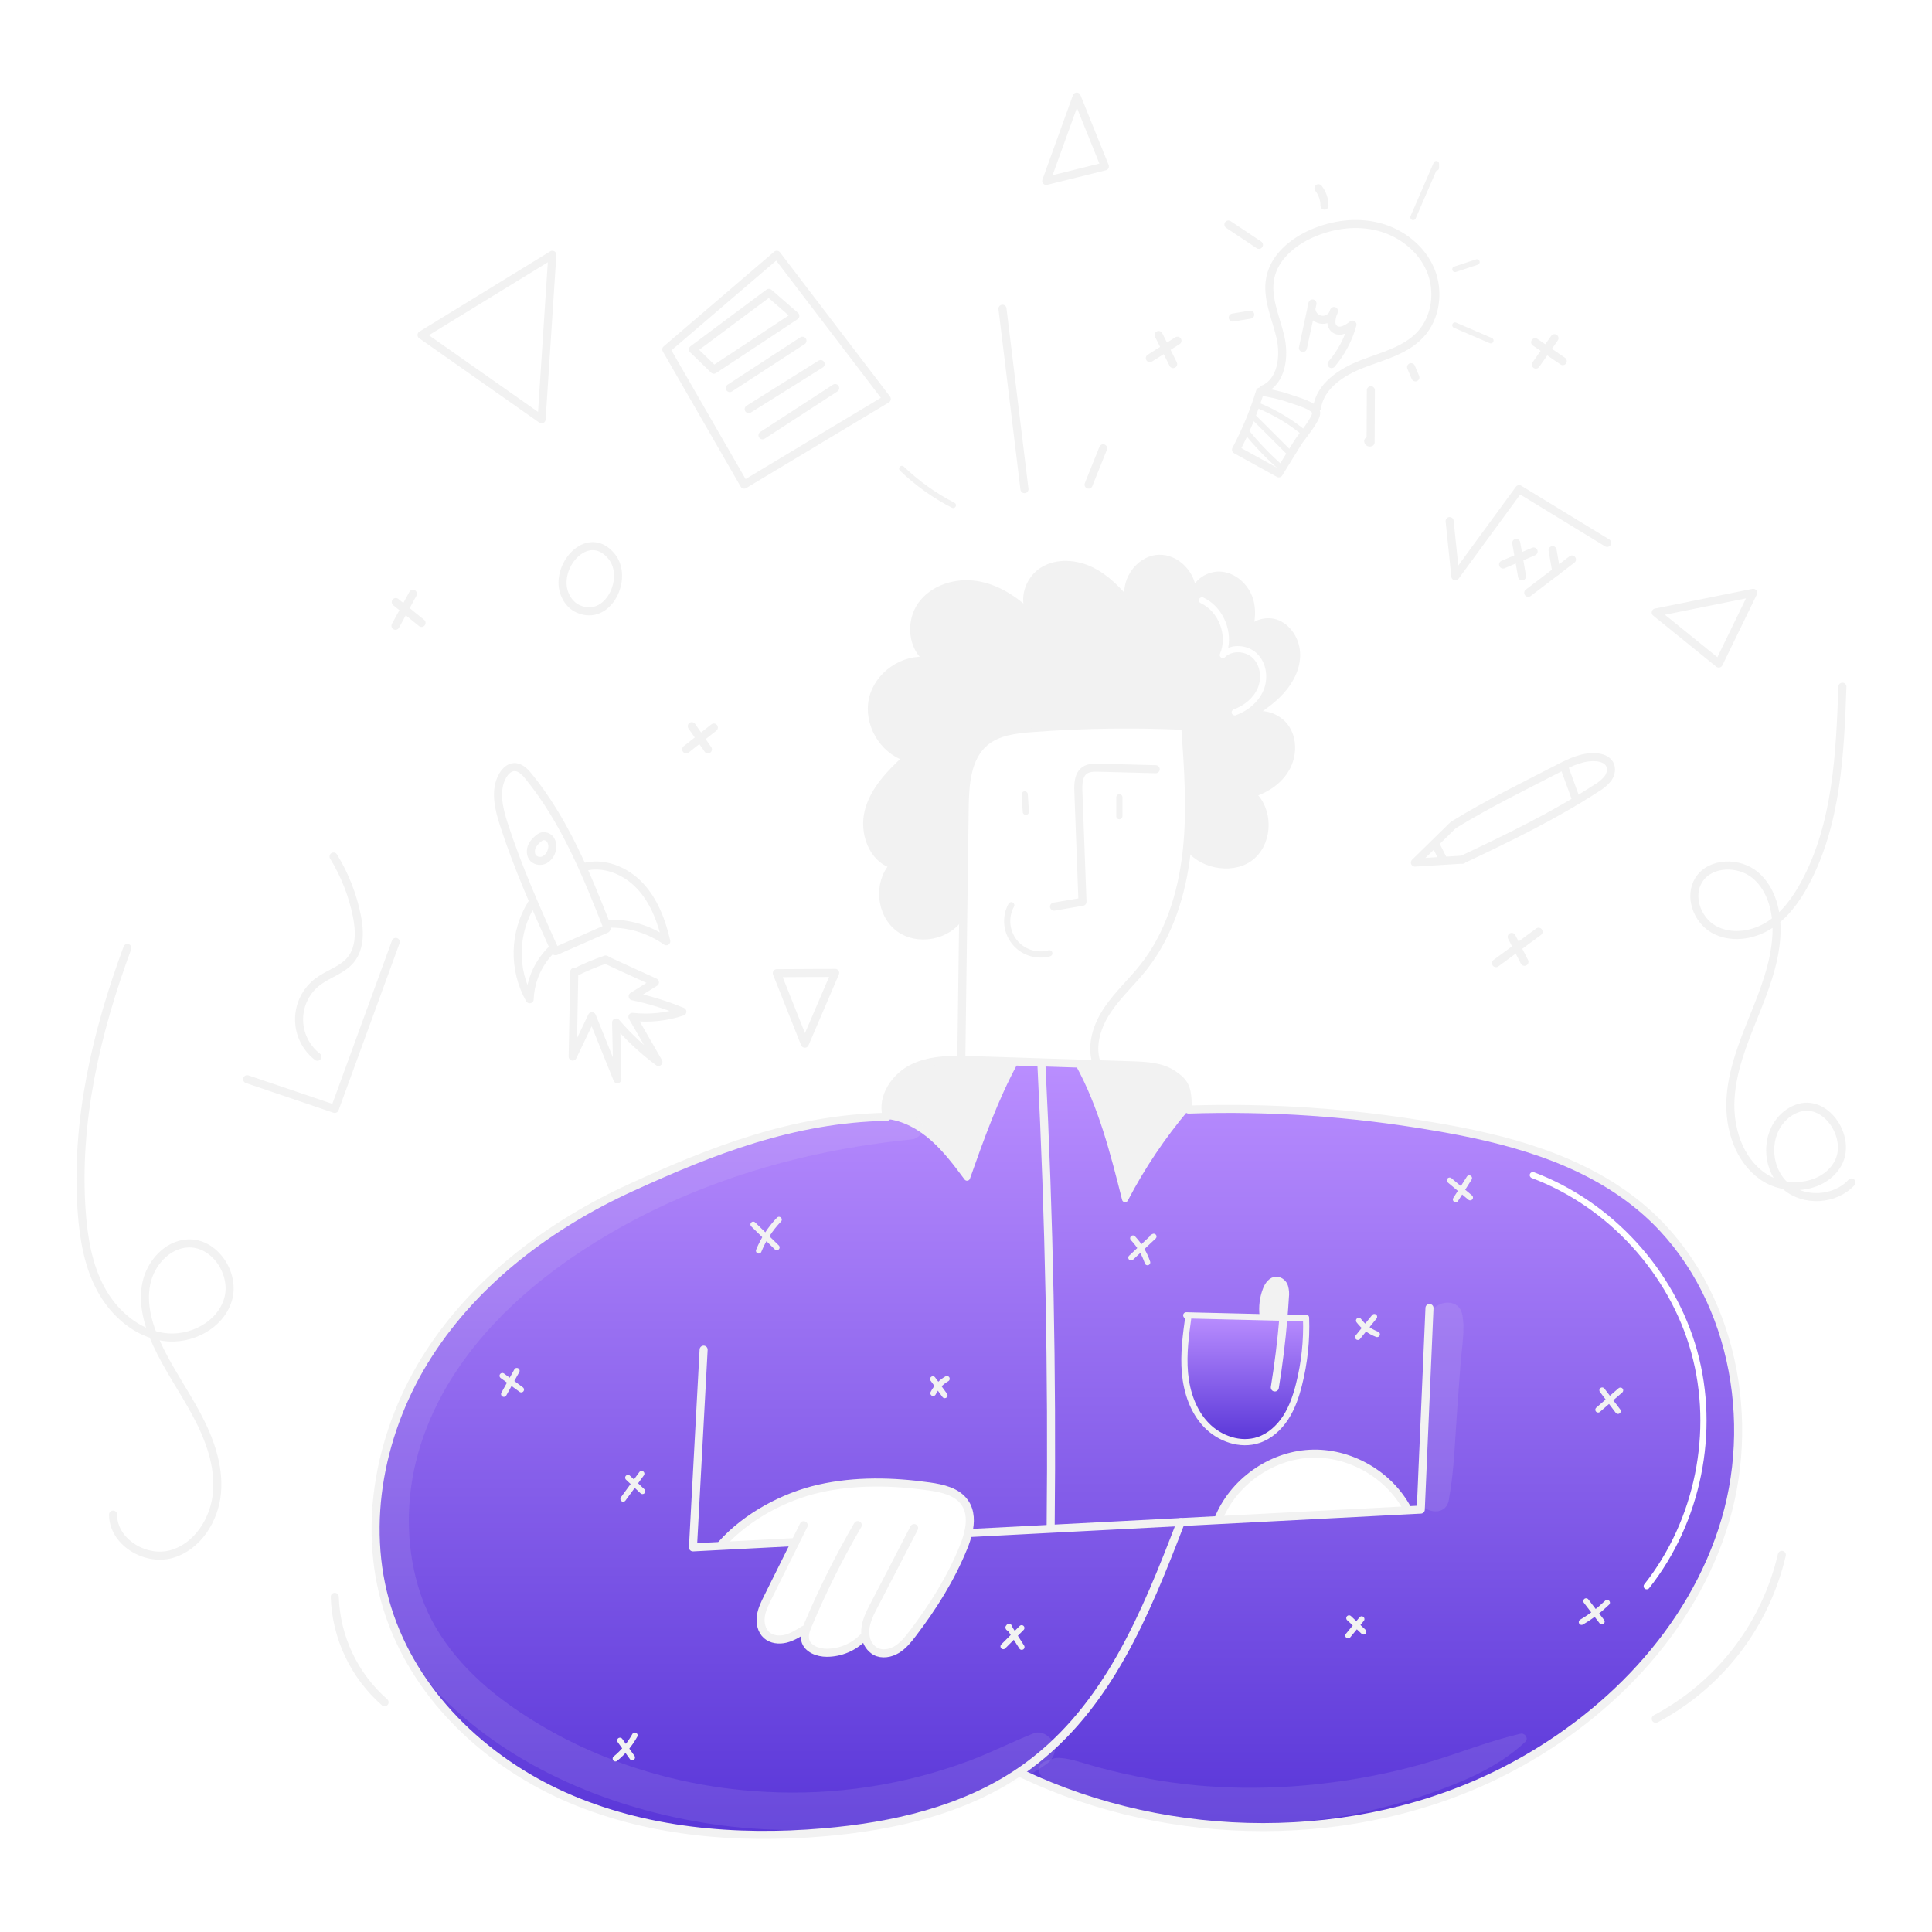
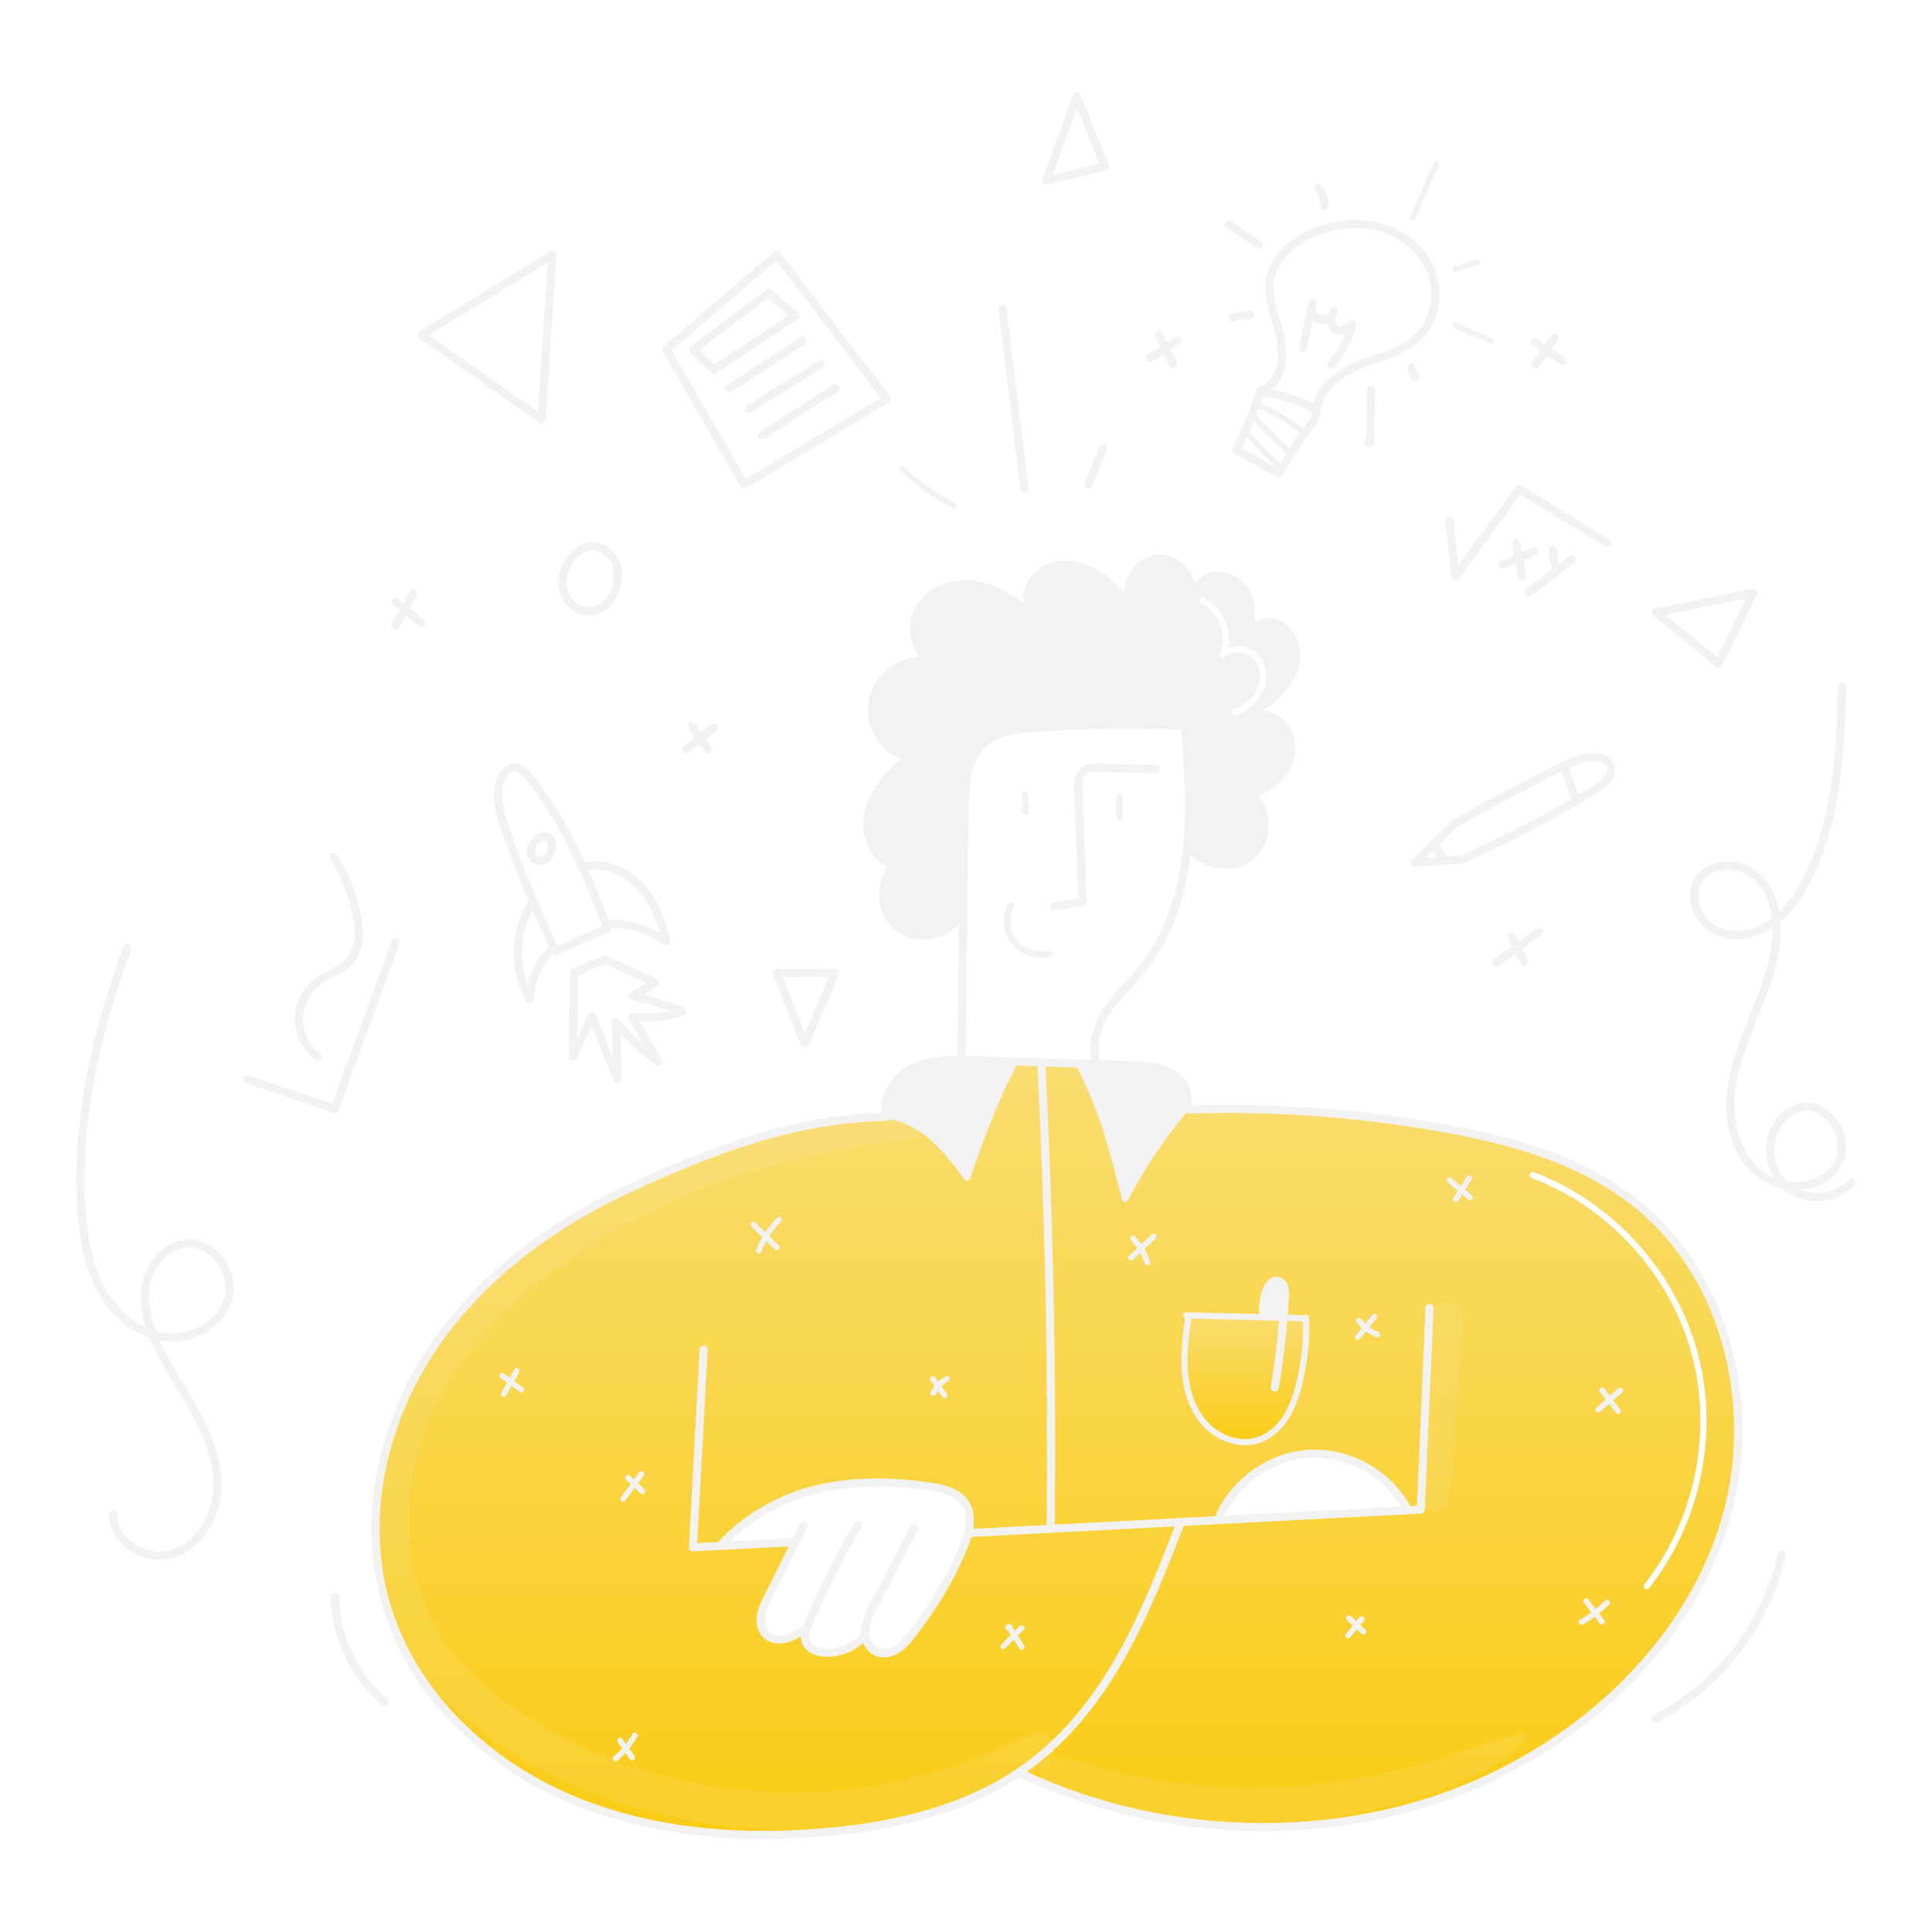
<svg xmlns="http://www.w3.org/2000/svg" width="960" height="960" viewBox="0 0 960 960" fill="none">
  <path fill-rule="evenodd" clip-rule="evenodd" d="M699.443 750.441L605.392 755.322L605.367 754.934C612.663 736.647 631.161 723.385 650.822 722.362C670.483 721.339 690.264 732.595 699.422 750.022L699.443 750.441ZM586.767 756.291C569.084 802.236 550.552 848.056 510.992 877.356C509.669 878.333 508.339 879.284 506.991 880.195L507.799 881.372C581.722 916.471 673.91 917.33 746.892 880.308C797.838 854.456 841.142 810.218 857.31 755.42C873.478 700.622 858.712 635.694 814.629 599.337C785.871 575.617 748.306 565.68 711.529 559.602C671.6 552.779 631.083 550.013 590.596 551.344L590.156 550.986V550.699L589.337 550.689C577.618 564.58 567.461 579.717 559.048 595.827C553.256 572.823 547.352 549.533 535.932 528.74L535.942 528.484C529.792 528.293 523.642 528.095 517.492 527.89L517.461 528.75C521.347 605.408 522.88 682.08 522.061 758.766L522.112 759.656L586.767 756.291ZM590.563 653.617L590.553 653.849C589.253 663.249 587.953 672.759 588.803 682.214C589.653 691.669 592.825 701.214 599.403 708.063C605.981 714.912 616.339 718.531 625.344 715.523C630.982 713.64 635.628 709.383 638.862 704.389C642.096 699.395 644.029 693.665 645.482 687.904C648.193 677.154 649.372 666.074 648.982 654.995L648.307 655.015C646.517 654.973 644.728 654.929 642.94 654.885C641.2 654.842 639.462 654.799 637.726 654.759C638.012 651.342 638.258 647.903 638.463 644.475C638.671 642.806 638.546 641.112 638.094 639.492C637.855 638.683 637.39 637.96 636.754 637.407C636.117 636.854 635.336 636.494 634.502 636.371C632.067 636.207 630.327 638.683 629.447 640.965C627.89 645.016 627.353 649.387 627.882 653.695L627.861 654.514C615.428 654.22 602.995 653.921 590.563 653.617ZM762.189 582.47C761.395 582.171 760.51 582.572 760.211 583.365C759.912 584.158 760.313 585.044 761.106 585.343C799.133 599.667 829.516 632.915 840.368 672.077C851.22 711.239 842.279 755.383 817.044 787.236C816.518 787.901 816.63 788.866 817.294 789.392C817.959 789.919 818.924 789.807 819.451 789.142C845.294 756.521 854.441 711.364 843.327 671.257C832.213 631.151 801.132 597.14 762.189 582.47Z" fill="url(#paint0_linear_110_186)" />
  <path d="M637.723 654.763C641.243 654.845 644.773 654.937 648.304 655.019L648.979 654.999C649.369 666.079 648.19 677.158 645.479 687.908C644.026 693.669 642.092 699.399 638.859 704.393C635.626 709.387 630.979 713.644 625.341 715.527C616.341 718.535 605.98 714.913 599.4 708.067C592.82 701.221 589.638 691.674 588.8 682.218C587.962 672.762 589.25 663.257 590.55 653.853L590.56 653.617C602.993 653.914 615.426 654.214 627.86 654.517L637.723 654.763Z" fill="url(#paint1_linear_110_186)" />
  <path d="M627.88 653.699C627.35 649.391 627.887 645.02 629.445 640.969C630.325 638.687 632.065 636.211 634.5 636.375C635.333 636.499 636.115 636.858 636.751 637.411C637.388 637.964 637.853 638.687 638.092 639.496C638.543 641.116 638.668 642.81 638.461 644.479C638.261 647.907 638.01 651.346 637.724 654.763L627.859 654.518L627.88 653.699Z" fill="#F2F2F2" />
  <path d="M589.341 550.684C577.622 564.575 567.465 579.712 559.052 595.822C553.26 572.822 547.353 549.528 535.937 528.735L535.947 528.479C538.863 528.579 541.79 528.673 544.706 528.765L562.716 529.349C569.736 529.584 577.175 529.942 582.966 533.912C588.707 537.842 590.253 540.451 590.161 550.694L589.341 550.684Z" fill="#F2F2F2" />
  <path d="M463.651 565.512C457.174 559.781 449.243 555.35 440.651 554.46L440.528 554.491C437.949 544.954 444.959 534.791 453.943 530.546C461.27 527.077 469.508 526.555 477.684 526.646C479.7 526.667 481.705 526.728 483.69 526.789C490.567 527.014 497.44 527.235 504.31 527.454L504.3 527.761C494.415 545.976 487.446 565.613 480.518 585.161C475.348 578.221 470.139 571.232 463.651 565.512Z" fill="#F2F2F2" />
  <path d="M430.159 813.323C430.373 814.813 430.919 816.236 431.757 817.486C432.594 818.737 433.702 819.783 434.999 820.547C438.284 822.297 442.459 821.57 445.641 819.626C448.823 817.682 451.208 814.714 453.459 811.757C463.559 798.526 472.503 784.302 478.745 768.881C479.705 766.577 480.488 764.204 481.088 761.781C482.357 756.45 482.419 750.965 479.369 746.596C475.569 741.172 468.369 739.545 461.82 738.614C443.697 736.046 425.073 735.614 407.22 739.627C389.367 743.64 370.9 753.656 358.651 767.256L358.692 768.136L395.192 766.243C390.638 775.401 386.084 784.563 381.531 793.729C380.037 796.747 378.512 799.829 378.052 803.163C377.592 806.497 378.39 810.204 380.897 812.455C383.383 814.686 387.118 815.075 390.372 814.287C393.626 813.499 396.533 811.677 399.372 809.887L400.436 810.235C399.906 811.75 399.793 813.38 400.109 814.953C401.163 819.312 406.361 821.253 410.843 821.253C414.22 821.246 417.562 820.562 420.67 819.242C423.779 817.922 426.592 815.993 428.943 813.568L430.159 813.323ZM192.427 799.089C179.411 757.021 189.184 709.817 213.037 672.804C236.89 635.791 273.646 608.326 313.698 590.03C353.75 571.734 394.17 555.79 440.658 554.941C440.617 554.788 440.566 554.641 440.525 554.491L440.648 554.46C449.248 555.35 457.174 559.781 463.648 565.512C470.122 571.243 475.348 578.221 480.512 585.159C487.44 565.614 494.412 545.977 504.294 527.759L504.304 527.452C508.704 527.606 513.094 527.739 517.494 527.882L517.463 528.742C521.342 605.346 522.876 682.018 522.063 758.758L522.114 759.648L586.766 756.292C569.081 802.24 550.549 848.064 510.992 877.356C509.672 878.329 508.342 879.28 506.992 880.191C478.636 899.623 443.619 907.544 409.267 910.47C365.45 914.205 320.159 910.337 280.025 892.37C239.891 874.403 205.423 841.095 192.427 799.089Z" fill="url(#paint2_linear_110_186)" />
  <path d="M523.738 450.504C528.456 449.704 533.17 448.899 537.88 448.089C537.205 429.803 536.523 411.514 535.833 393.22C535.69 389.42 535.864 384.972 538.965 382.793C540.95 381.401 543.57 381.411 546.005 381.472C555.43 381.718 564.851 381.967 574.268 382.219" stroke="#F2F2F2" stroke-width="4" stroke-linecap="round" stroke-linejoin="round" />
  <path d="M556.208 405.556V396.156" stroke="#F2F2F2" stroke-width="3.07" stroke-linecap="round" stroke-linejoin="round" />
  <path d="M509.73 403.402C509.546 400.506 509.362 397.613 509.178 394.724" stroke="#F2F2F2" stroke-width="3.07" stroke-linecap="round" stroke-linejoin="round" />
  <path d="M521.406 473.692C518.272 474.553 514.953 474.473 511.865 473.462C508.776 472.45 506.053 470.552 504.036 468.004C502.018 465.455 500.796 462.37 500.52 459.131C500.244 455.893 500.927 452.645 502.485 449.792" stroke="#F2F2F2" stroke-width="3.07" stroke-linecap="round" stroke-linejoin="round" />
  <path d="M477.691 524.723L478.612 455.623C478.858 437.593 479.1 419.562 479.338 401.532C479.492 389.703 480.362 376.308 489.428 368.715C495.773 363.415 504.552 362.401 512.79 361.777C538.2 359.855 563.704 359.493 589.158 360.692L592.33 360.846" stroke="#F2F2F2" stroke-width="4" stroke-linecap="round" stroke-linejoin="round" />
  <path d="M544.736 527.803C541.983 519.034 545.236 509.394 550.374 501.771C555.512 494.148 562.398 487.905 568.108 480.711C580.838 464.656 587.223 444.323 589.577 423.97C589.669 423.161 589.761 422.363 589.833 421.555C591.818 401.989 590.433 382.23 589.065 362.603" stroke="#F2F2F2" stroke-width="4" stroke-linecap="round" stroke-linejoin="round" />
  <path d="M620.614 312.963C622.223 311.195 624.29 309.908 626.585 309.243C628.881 308.578 631.316 308.562 633.62 309.197C640.19 311.223 644.406 318.253 644.508 325.12C644.61 331.987 641.193 338.545 636.557 343.62C631.921 348.695 626.099 352.512 620.348 356.268C626.662 352.922 635.176 355.705 639.148 361.64C643.12 367.575 642.771 375.802 639.22 381.993C635.669 388.184 629.292 392.456 622.466 394.55C630.96 402.327 630.966 417.492 622.487 425.29C614.008 433.088 597.887 430.775 590.836 421.667" stroke="#F2F2F2" stroke-width="3.07" stroke-linecap="round" stroke-linejoin="round" />
  <path d="M620.614 312.963C619.958 314.863 619.114 316.693 618.097 318.427C618.342 316.387 619.222 314.475 620.614 312.963Z" stroke="#F2F2F2" stroke-width="3.07" stroke-linecap="round" stroke-linejoin="round" />
  <path d="M592.821 294.707C593.797 291.96 595.617 289.593 598.022 287.946C600.427 286.299 603.292 285.456 606.205 285.539C613.194 285.897 619.252 291.545 621.248 298.248C622.575 303.099 622.353 308.244 620.613 312.963" stroke="#F2F2F2" stroke-width="3.07" stroke-linecap="round" stroke-linejoin="round" />
  <path d="M592.822 294.707C592.792 295.852 592.624 296.99 592.322 298.095C592.296 296.946 592.465 295.8 592.822 294.707Z" stroke="#F2F2F2" stroke-width="3.07" stroke-linecap="round" stroke-linejoin="round" />
  <path d="M477.374 455.6C471.152 465.628 455.844 468.473 446.429 461.361C437.014 454.249 435.572 438.736 443.523 430.007C433.045 426.825 428.45 413.553 431.223 402.951C433.996 392.349 442.039 384.041 450.103 376.632C438.294 372.887 430.548 359.359 433.303 347.274C436.058 335.189 448.878 326.348 461.147 328.067C452.654 322.173 451.547 308.829 457.586 300.438C463.625 292.047 475.023 288.609 485.236 290.215C495.449 291.821 504.545 297.777 511.944 305.022C507.431 297.931 510.982 287.647 518.134 283.257C525.286 278.867 534.722 279.593 542.274 283.277C549.826 286.961 555.781 293.203 561.133 299.677C557.327 289.996 565.233 277.727 575.623 277.195C584.863 276.734 593.08 285.678 592.823 294.703" stroke="#F2F2F2" stroke-width="3.07" stroke-linecap="round" stroke-linejoin="round" />
  <path d="M590.16 550.981V550.694C590.252 540.451 588.707 537.842 582.966 533.912C577.175 529.942 569.735 529.584 562.715 529.349L544.705 528.765C541.789 528.673 538.862 528.581 535.946 528.479C529.796 528.284 523.646 528.086 517.496 527.885C513.096 527.742 508.706 527.609 504.306 527.455C497.429 527.241 490.556 527.02 483.686 526.79C481.701 526.729 479.696 526.668 477.68 526.647C469.504 526.555 461.266 527.077 453.939 530.547C444.955 534.794 437.945 544.955 440.524 554.492C440.565 554.645 440.616 554.792 440.657 554.942C394.169 555.791 353.757 571.724 313.697 590.031C273.637 608.338 236.891 635.781 213.036 672.804C189.181 709.827 179.41 757.021 192.426 799.089C205.426 841.095 239.887 874.413 280.02 892.372C320.153 910.331 365.445 914.209 409.262 910.472C443.614 907.546 478.631 899.625 506.987 880.193C508.338 879.282 509.668 878.331 510.987 877.358C550.547 848.058 569.079 802.238 586.762 756.293" stroke="#F2F2F2" stroke-width="4" stroke-linecap="round" stroke-linejoin="round" />
  <path d="M590.601 551.339C631.087 550.008 671.604 552.775 711.534 559.597C748.311 565.675 785.876 575.612 814.634 599.332C858.717 635.689 873.483 700.617 857.315 755.415C841.147 810.213 797.838 854.456 746.892 880.308C673.91 917.33 581.722 916.471 507.799 881.372" stroke="#F2F2F2" stroke-width="4" stroke-linecap="round" stroke-linejoin="round" />
  <path d="M481.077 761.779H481.087L522.111 759.651L586.763 756.295L605.387 755.322L699.438 750.441L705.976 750.104L710.305 649.933" stroke="#F2F2F2" stroke-width="4" stroke-linecap="round" stroke-linejoin="round" />
  <path d="M349.625 670.646L344.324 768.882L358.691 768.135L395.192 766.242" stroke="#F2F2F2" stroke-width="4" stroke-linecap="round" stroke-linejoin="round" />
  <path d="M358.65 767.256C370.899 753.656 389.359 743.638 407.216 739.627C425.073 735.616 443.696 736.046 461.816 738.614C468.365 739.545 475.569 741.172 479.365 746.596C482.415 750.965 482.353 756.45 481.084 761.781C480.484 764.204 479.701 766.577 478.741 768.881C472.499 784.302 463.555 798.526 453.455 811.757C451.204 814.714 448.81 817.692 445.637 819.626C442.464 821.56 438.28 822.297 434.995 820.547C433.699 819.783 432.591 818.736 431.753 817.486C430.915 816.236 430.369 814.813 430.155 813.323C429.921 812.099 429.859 810.849 429.971 809.608C430.339 805.372 432.335 801.473 434.299 797.697C440.93 784.897 447.568 772.092 454.213 759.283" stroke="#F2F2F2" stroke-width="4" stroke-linecap="round" stroke-linejoin="round" />
  <path d="M428.941 813.568C426.59 815.992 423.777 817.921 420.668 819.241C417.559 820.561 414.218 821.245 410.841 821.253C406.359 821.253 401.161 819.309 400.107 814.953C399.791 813.379 399.904 811.75 400.434 810.235C400.749 809.241 401.116 808.264 401.534 807.309C408.69 790.294 416.934 773.757 426.216 757.802" stroke="#F2F2F2" stroke-width="4" stroke-linecap="round" stroke-linejoin="round" />
  <path d="M399.367 809.884C396.533 811.675 393.626 813.484 390.367 814.284C387.108 815.084 383.379 814.684 380.893 812.452C378.386 810.201 377.593 806.507 378.048 803.16C378.503 799.813 380.032 796.744 381.526 793.726C386.08 784.567 390.634 775.405 395.187 766.24C396.579 763.446 397.961 760.663 399.353 757.869" stroke="#F2F2F2" stroke-width="4" stroke-linecap="round" stroke-linejoin="round" />
  <path d="M605.366 754.934C612.666 736.647 631.166 723.396 650.821 722.362C670.476 721.328 690.259 732.595 699.421 750.022" stroke="#F2F2F2" stroke-width="4" stroke-linecap="round" stroke-linejoin="round" />
  <path d="M440.647 554.456C449.247 555.346 457.173 559.777 463.647 565.508C470.121 571.239 475.347 578.217 480.511 585.155C487.439 565.61 494.411 545.973 504.293 527.755" stroke="#F2F2F2" stroke-width="3.07" stroke-linecap="round" stroke-linejoin="round" />
  <path d="M535.937 528.735C547.357 549.528 553.26 572.818 559.052 595.822C567.465 579.712 577.622 564.576 589.341 550.684" stroke="#F2F2F2" stroke-width="3.07" stroke-linecap="round" stroke-linejoin="round" />
  <path d="M517.466 528.745C521.345 605.349 522.878 682.021 522.066 758.761" stroke="#F2F2F2" stroke-width="4" stroke-linecap="round" stroke-linejoin="round" />
  <path d="M590.55 653.856C589.25 663.256 587.95 672.766 588.8 682.221C589.65 691.676 592.822 701.221 599.4 708.07C605.978 714.919 616.336 718.538 625.341 715.53C630.979 713.647 635.625 709.39 638.859 704.396C642.093 699.402 644.026 693.672 645.479 687.911C648.19 677.161 649.369 666.082 648.979 655.002C648.979 654.92 648.969 654.838 648.969 654.756" stroke="#F2F2F2" stroke-width="3.07" stroke-linecap="round" stroke-linejoin="round" />
  <path d="M589.444 653.587L590.559 653.617C602.992 653.914 615.425 654.214 627.859 654.517L637.724 654.762C641.244 654.844 644.774 654.936 648.305 655.018" stroke="#F2F2F2" stroke-width="3.07" stroke-linecap="round" stroke-linejoin="round" />
  <path d="M633.456 689.422C635.328 677.941 636.751 666.388 637.724 654.763C638.01 651.346 638.256 647.907 638.461 644.479C638.668 642.81 638.543 641.116 638.092 639.496C637.853 638.687 637.388 637.964 636.751 637.411C636.115 636.858 635.333 636.499 634.5 636.375C632.065 636.211 630.325 638.687 629.445 640.969C627.887 645.02 627.35 649.391 627.88 653.699C628.197 653.599 628.514 653.505 628.831 653.399" stroke="#F2F2F2" stroke-width="4" stroke-linecap="round" stroke-linejoin="round" />
  <path d="M794.092 700.496L805.166 690.863" stroke="#F2F2F2" stroke-width="2.784" stroke-linecap="round" stroke-linejoin="round" />
  <path d="M803.96 701.171L796.109 690.804" stroke="#F2F2F2" stroke-width="2.784" stroke-linecap="round" stroke-linejoin="round" />
  <path d="M684.276 663.015C680.652 661.653 677.492 659.284 675.169 656.187" stroke="#F2F2F2" stroke-width="2.784" stroke-linecap="round" stroke-linejoin="round" />
  <path d="M674.73 664.431L682.902 654.306" stroke="#F2F2F2" stroke-width="2.784" stroke-linecap="round" stroke-linejoin="round" />
  <path d="M562.026 624.935L573.282 614.414L572.589 614.782" stroke="#F2F2F2" stroke-width="2.784" stroke-linecap="round" stroke-linejoin="round" />
  <path d="M570.176 627.305C568.677 622.812 566.211 618.703 562.953 615.266" stroke="#F2F2F2" stroke-width="2.784" stroke-linecap="round" stroke-linejoin="round" />
  <path d="M463.685 692.279C465.221 689.282 467.59 686.793 470.509 685.112" stroke="#F2F2F2" stroke-width="2.784" stroke-linecap="round" stroke-linejoin="round" />
  <path d="M469.436 693.348L463.543 685.248" stroke="#F2F2F2" stroke-width="2.784" stroke-linecap="round" stroke-linejoin="round" />
  <path d="M377.007 621.498C379.358 615.747 382.775 610.493 387.079 606.012" stroke="#F2F2F2" stroke-width="2.784" stroke-linecap="round" stroke-linejoin="round" />
  <path d="M385.991 619.824L374.283 608.424" stroke="#F2F2F2" stroke-width="2.784" stroke-linecap="round" stroke-linejoin="round" />
  <path d="M319.237 741.005L312.028 734.249" stroke="#F2F2F2" stroke-width="2.784" stroke-linecap="round" stroke-linejoin="round" />
  <path d="M309.657 744.803L318.807 732.282" stroke="#F2F2F2" stroke-width="2.784" stroke-linecap="round" stroke-linejoin="round" />
  <path d="M315.437 862.301C312.987 866.728 309.719 870.65 305.806 873.858" stroke="#F2F2F2" stroke-width="2.784" stroke-linecap="round" stroke-linejoin="round" />
  <path d="M314.132 873.276L308.05 864.827" stroke="#F2F2F2" stroke-width="2.784" stroke-linecap="round" stroke-linejoin="round" />
  <path d="M507.692 818.406L501.251 808.306C501.326 808.286 501.405 808.289 501.478 808.316C501.551 808.343 501.613 808.392 501.657 808.456C501.701 808.521 501.723 808.597 501.721 808.675C501.72 808.752 501.694 808.827 501.647 808.89C501.6 808.952 501.536 808.998 501.462 809.021C501.388 809.045 501.308 809.045 501.234 809.021C501.16 808.997 501.095 808.951 501.049 808.888C501.003 808.826 500.977 808.751 500.976 808.673" stroke="#F2F2F2" stroke-width="2.784" stroke-linecap="round" stroke-linejoin="round" />
  <path d="M498.514 818.086L507.647 808.92" stroke="#F2F2F2" stroke-width="2.784" stroke-linecap="round" stroke-linejoin="round" />
  <path d="M677.536 810.803L670.336 804.033" stroke="#F2F2F2" stroke-width="2.784" stroke-linecap="round" stroke-linejoin="round" />
  <path d="M669.857 812.701L676.598 804.515" stroke="#F2F2F2" stroke-width="2.784" stroke-linecap="round" stroke-linejoin="round" />
  <path d="M258.992 690.485L249.604 683.618" stroke="#F2F2F2" stroke-width="2.784" stroke-linecap="round" stroke-linejoin="round" />
  <path d="M250.353 692.701L256.803 681.115" stroke="#F2F2F2" stroke-width="2.784" stroke-linecap="round" stroke-linejoin="round" />
  <path d="M795.951 805.775L788.126 795.57" stroke="#F2F2F2" stroke-width="2.784" stroke-linecap="round" stroke-linejoin="round" />
  <path d="M785.872 806.013C790.469 803.3 794.734 800.06 798.582 796.36" stroke="#F2F2F2" stroke-width="2.784" stroke-linecap="round" stroke-linejoin="round" />
  <path d="M723.31 596.004L730.051 585.41" stroke="#F2F2F2" stroke-width="2.784" stroke-linecap="round" stroke-linejoin="round" />
  <path d="M730.52 595.056L720.309 586.504" stroke="#F2F2F2" stroke-width="2.784" stroke-linecap="round" stroke-linejoin="round" />
  <path d="M63.297 471.032C47.763 512.956 37.353 557.582 40.592 602.172C41.564 615.562 43.861 629.163 50.331 640.926C56.801 652.689 68.04 662.439 81.331 664.338C94.622 666.237 109.443 658.638 113.297 645.776C117.151 632.914 106.632 617.121 93.227 617.862C82.966 618.429 74.738 627.762 72.689 637.833C70.64 647.904 73.589 658.356 77.872 667.699C83.497 679.978 91.387 691.074 97.741 702.992C104.095 714.91 108.987 728.192 107.824 741.649C106.661 755.106 98.153 768.6 85.143 772.228C72.133 775.856 56.108 766.092 56.192 752.586" stroke="#F2F2F2" stroke-width="4" stroke-linecap="round" stroke-linejoin="round" />
  <path d="M915.491 341.223C914.297 374.623 912.755 409.364 896.937 438.802C892.437 447.167 886.637 455.153 878.528 460.102C870.419 465.051 859.662 466.432 851.428 461.697C843.194 456.962 839.058 445.303 844.111 437.263C849.811 428.189 864.204 428.026 872.349 434.989C880.494 441.952 883.209 453.538 882.724 464.243C882.077 478.518 876.682 492.094 871.342 505.343C866.002 518.592 860.576 532.156 859.859 546.426C859.142 560.696 864.004 576.073 875.653 584.348C887.302 592.623 906.153 590.706 913.188 578.268C920.223 565.83 908.088 546.719 894.278 550.379C890.393 551.502 886.963 553.825 884.478 557.016C876.928 566.373 878.319 581.655 887.436 589.495C896.553 597.335 911.87 596.423 919.992 587.557" stroke="#F2F2F2" stroke-width="4" stroke-linecap="round" stroke-linejoin="round" />
  <path d="M509.049 243.056L498.124 153.41" stroke="#F2F2F2" stroke-width="4" stroke-linecap="round" stroke-linejoin="round" />
  <path d="M473.613 251.047C464.283 246.254 455.702 240.126 448.14 232.856" stroke="#F2F2F2" stroke-width="2.784" stroke-linecap="round" stroke-linejoin="round" />
  <path d="M540.906 240.806L548.157 222.759" stroke="#F2F2F2" stroke-width="4" stroke-linecap="round" stroke-linejoin="round" />
  <path d="M627.647 193.47C636.88 189.658 638.477 177.07 636.202 167.347C633.927 157.624 629.23 147.899 631.182 138.103C633.226 127.841 642.229 120.281 651.803 116.06C662.303 111.434 674.321 109.841 685.403 112.811C696.485 115.781 706.423 123.593 710.847 134.175C715.271 144.757 713.556 157.943 705.715 166.313C698.258 174.272 686.964 176.967 676.79 180.896C666.616 184.825 655.973 191.804 654.435 202.602" stroke="#F2F2F2" stroke-width="4" stroke-linecap="round" stroke-linejoin="round" />
  <path d="M661.67 180.908C666.507 175.208 670.043 168.523 672.033 161.318C669.469 163.397 665.78 165.528 663.162 163.518C660.593 161.545 661.6 157.518 662.848 154.528C662.666 155.305 662.323 156.035 661.841 156.671C661.358 157.307 660.747 157.834 660.048 158.218C659.348 158.602 658.576 158.835 657.781 158.901C656.985 158.967 656.185 158.865 655.432 158.601C654.678 158.337 653.989 157.918 653.408 157.371C652.828 156.823 652.369 156.159 652.062 155.423C651.755 154.686 651.606 153.893 651.625 153.095C651.644 152.298 651.831 151.513 652.174 150.792L647.413 172.892" stroke="#F2F2F2" stroke-width="4" stroke-linecap="round" stroke-linejoin="round" />
  <path d="M726.792 427.056C750.071 416.025 771.68 405.618 793.3 391.613C795.506 390.37 797.451 388.712 799.027 386.731C800.472 384.66 801.049 381.782 799.782 379.598C798.524 377.43 795.85 376.512 793.354 376.288C786.669 375.688 780.263 378.778 774.3 381.861C756.9 390.857 739.494 399.294 722.792 409.556" stroke="#F2F2F2" stroke-width="4" stroke-linecap="round" stroke-linejoin="round" />
  <path d="M721.916 410.165L703.067 428.618L726.676 427.156" stroke="#F2F2F2" stroke-width="4" stroke-linecap="round" stroke-linejoin="round" />
  <path d="M717.292 427.556L713.292 419.556" stroke="#F2F2F2" stroke-width="4" stroke-linecap="round" stroke-linejoin="round" />
  <path d="M783.006 396.889L777.218 381.001" stroke="#F2F2F2" stroke-width="4" stroke-linecap="round" stroke-linejoin="round" />
  <path d="M756.291 286.367L753.406 269.756" stroke="#F2F2F2" stroke-width="4" stroke-linecap="round" stroke-linejoin="round" />
  <path d="M746.869 280.504L762.047 274.027" stroke="#F2F2F2" stroke-width="4" stroke-linecap="round" stroke-linejoin="round" />
  <path d="M771.465 273.366L773.304 283.983L772.766 280.611" stroke="#F2F2F2" stroke-width="4" stroke-linecap="round" stroke-linejoin="round" />
  <path d="M781.083 277.998L759.375 294.562" stroke="#F2F2F2" stroke-width="4" stroke-linecap="round" stroke-linejoin="round" />
  <path d="M757.491 477.908L751.157 465.544" stroke="#F2F2F2" stroke-width="4" stroke-linecap="round" stroke-linejoin="round" />
  <path d="M743.346 478.577L764.51 462.977" stroke="#F2F2F2" stroke-width="4" stroke-linecap="round" stroke-linejoin="round" />
  <path d="M582.938 180.908L575.715 166.461" stroke="#F2F2F2" stroke-width="4" stroke-linecap="round" stroke-linejoin="round" />
  <path d="M571.345 177.962L585.078 169.308" stroke="#F2F2F2" stroke-width="4" stroke-linecap="round" stroke-linejoin="round" />
  <path d="M776.534 179.444L762.812 170.05" stroke="#F2F2F2" stroke-width="4" stroke-linecap="round" stroke-linejoin="round" />
  <path d="M772.405 168.056L763.166 181.164" stroke="#F2F2F2" stroke-width="4" stroke-linecap="round" stroke-linejoin="round" />
  <path d="M279.546 290.423C279.812 295.458 282.677 300.485 287.28 302.542C302.149 309.186 312.697 287.263 303.897 276.457C293.52 263.714 278.852 277.33 279.546 290.423Z" stroke="#F2F2F2" stroke-width="4" stroke-linecap="round" stroke-linejoin="round" />
  <path d="M351.758 372.348L343.745 360.838" stroke="#F2F2F2" stroke-width="4" stroke-linecap="round" stroke-linejoin="round" />
  <path d="M340.969 372.337L354.702 361.512" stroke="#F2F2F2" stroke-width="4" stroke-linecap="round" stroke-linejoin="round" />
  <path d="M209.463 309.521L196.656 299.168" stroke="#F2F2F2" stroke-width="4" stroke-linecap="round" stroke-linejoin="round" />
  <path d="M196.513 310.937L205.177 295.043" stroke="#F2F2F2" stroke-width="4" stroke-linecap="round" stroke-linejoin="round" />
  <path d="M191.097 845.84C183.606 839.267 177.544 831.226 173.287 822.216C169.029 813.205 166.667 803.417 166.346 793.456" stroke="#F2F2F2" stroke-width="4" stroke-linecap="round" stroke-linejoin="round" />
  <path d="M822.72 854.056C838.389 845.76 852.094 834.195 862.906 820.143C873.718 806.091 881.386 789.881 885.39 772.608" stroke="#F2F2F2" stroke-width="4" stroke-linecap="round" stroke-linejoin="round" />
  <path d="M157.711 525.101C154.856 522.887 152.55 520.044 150.971 516.793C149.393 513.543 148.585 509.972 148.611 506.359C148.636 502.746 149.494 499.187 151.118 495.959C152.742 492.732 155.088 489.921 157.974 487.747C163.18 483.825 170.032 482.035 174.198 477.023C179.119 471.102 178.823 462.472 177.298 454.923C175.193 444.552 171.281 434.631 165.741 425.614" stroke="#F2F2F2" stroke-width="4" stroke-linecap="round" stroke-linejoin="round" />
  <path d="M275.871 472.619C266.603 451.919 257.316 431.159 250.335 409.574C247.752 401.589 245.608 392.398 249.914 385.194C251.114 383.194 252.988 381.355 255.314 381.173C258.294 380.94 260.729 383.406 262.614 385.723C280.514 407.68 291.391 434.389 301.755 460.753" stroke="#F2F2F2" stroke-width="4" stroke-linecap="round" stroke-linejoin="round" />
  <path d="M276.292 472.556L301.292 461.556" stroke="#F2F2F2" stroke-width="4" stroke-linecap="round" stroke-linejoin="round" />
  <path d="M264.413 420.323C265.496 418.379 266.425 417.526 268.188 416.167C269.701 414.915 272.188 415.499 273.388 417.053C273.937 417.87 274.29 418.802 274.418 419.778C274.546 420.754 274.446 421.746 274.126 422.676C273.877 423.637 273.434 424.537 272.824 425.321C272.215 426.106 271.452 426.757 270.582 427.236C269.699 427.693 268.699 427.871 267.713 427.746C266.727 427.621 265.802 427.199 265.061 426.536C263.491 424.968 263.471 422.333 264.413 420.323Z" stroke="#F2F2F2" stroke-width="4" stroke-linecap="round" stroke-linejoin="round" />
  <path d="M264.155 449.102C259.786 456.204 257.393 464.344 257.223 472.681C257.052 481.018 259.112 489.249 263.187 496.524C263.371 491.668 264.524 486.899 266.579 482.495C268.634 478.092 271.548 474.145 275.151 470.885" stroke="#F2F2F2" stroke-width="4" stroke-linecap="round" stroke-linejoin="round" />
  <path d="M289.856 430.936C299.788 428.077 310.787 432.548 317.885 440.062C324.983 447.576 328.741 457.65 331.068 467.72C322.485 461.643 312.134 458.572 301.625 458.984" stroke="#F2F2F2" stroke-width="4" stroke-linecap="round" stroke-linejoin="round" />
  <path d="M301.015 476.765C295.61 478.596 290.346 480.817 285.264 483.413" stroke="#F2F2F2" stroke-width="4" stroke-linecap="round" stroke-linejoin="round" />
  <path d="M285.37 482.84L284.554 525.008L294.131 504.971L306.767 536.251L306.139 508.07C312.414 515.35 319.465 521.924 327.167 527.675L314.235 505.264C322.601 506.23 331.077 505.346 339.064 502.675C331.095 499.358 322.83 496.803 314.38 495.045L325.44 488.107C317.44 484.487 309.458 480.83 301.494 477.137" stroke="#F2F2F2" stroke-width="4" stroke-linecap="round" stroke-linejoin="round" />
  <path d="M122.816 536.251L166.345 551.015L196.656 468.03" stroke="#F2F2F2" stroke-width="4" stroke-linecap="round" stroke-linejoin="round" />
  <path d="M209.464 166.461L269.115 208.356L274.451 126.6L209.464 166.461Z" stroke="#F2F2F2" stroke-width="4" stroke-linecap="round" stroke-linejoin="round" />
  <path d="M519.867 89.895L535.008 48L549.004 82.672L519.867 89.895Z" stroke="#F2F2F2" stroke-width="4" stroke-linecap="round" stroke-linejoin="round" />
  <path d="M720.309 258.919L723.148 286.367L754.851 243.054L798.582 269.754" stroke="#F2F2F2" stroke-width="4" stroke-linecap="round" stroke-linejoin="round" />
  <path d="M822.72 304.345L854.055 329.707L871.146 294.562L822.72 304.345Z" stroke="#F2F2F2" stroke-width="4" stroke-linecap="round" stroke-linejoin="round" />
  <path d="M440.646 198.231L385.993 126.6L331.068 173.635L369.761 240.806L440.646 198.231Z" stroke="#F2F2F2" stroke-width="4" stroke-linecap="round" stroke-linejoin="round" />
  <path d="M354.701 183.703L395.193 156.953L382.042 145.514L344.329 173.635L354.701 183.703Z" stroke="#F2F2F2" stroke-width="4" stroke-linecap="round" stroke-linejoin="round" />
  <path d="M362.629 192.826L398.745 169.308" stroke="#F2F2F2" stroke-width="4" stroke-linecap="round" stroke-linejoin="round" />
  <path d="M372.019 203.3L407.774 180.908" stroke="#F2F2F2" stroke-width="4" stroke-linecap="round" stroke-linejoin="round" />
  <path d="M378.881 216.302L414.997 192.826" stroke="#F2F2F2" stroke-width="4" stroke-linecap="round" stroke-linejoin="round" />
  <path d="M399.917 518.595L385.993 483.569L414.996 483.413L399.917 518.595Z" stroke="#F2F2F2" stroke-width="4" stroke-linecap="round" stroke-linejoin="round" />
  <path d="M626.091 194.588C623.045 204.573 619.048 214.243 614.156 223.465L635.441 235.198L644.841 219.971C646.631 217.071 654.349 208.215 654.003 204.971C653.668 201.834 644.678 199.371 642.003 198.416C636.852 196.571 631.518 195.288 626.091 194.588Z" stroke="#F2F2F2" stroke-width="4" stroke-linecap="round" stroke-linejoin="round" />
  <path d="M648.057 215.156C641.177 209.464 633.466 204.858 625.191 201.499" stroke="#F2F2F2" stroke-width="2.784" stroke-linecap="round" stroke-linejoin="round" />
  <path d="M640.331 224.639L622.443 206.772" stroke="#F2F2F2" stroke-width="2.784" stroke-linecap="round" stroke-linejoin="round" />
  <path d="M636.18 232.07C630.034 226.659 624.36 220.736 619.218 214.364" stroke="#F2F2F2" stroke-width="2.784" stroke-linecap="round" stroke-linejoin="round" />
  <path d="M723.017 133.801L733.863 130.221" stroke="#F2F2F2" stroke-width="2.784" stroke-linecap="round" stroke-linejoin="round" />
  <path d="M702.162 107.971L713.675 81.371V83.399" stroke="#F2F2F2" stroke-width="2.784" stroke-linecap="round" stroke-linejoin="round" />
  <path d="M658.13 102.174C658.117 99.042 657.064 96.003 655.137 93.533" stroke="#F2F2F2" stroke-width="4" stroke-linecap="round" stroke-linejoin="round" />
  <path d="M625.555 121.677L610.386 111.565" stroke="#F2F2F2" stroke-width="4" stroke-linecap="round" stroke-linejoin="round" />
  <path d="M621.222 156.356L612.554 157.8" stroke="#F2F2F2" stroke-width="4" stroke-linecap="round" stroke-linejoin="round" />
  <path d="M722.985 161.597L740.758 169.25" stroke="#F2F2F2" stroke-width="2.784" stroke-linecap="round" stroke-linejoin="round" />
  <path d="M701.16 182.456L703.308 187.52" stroke="#F2F2F2" stroke-width="4" stroke-linecap="round" stroke-linejoin="round" />
  <path d="M681.173 193.91L681.05 219.802C680.933 219.875 680.799 219.916 680.661 219.921C680.524 219.927 680.387 219.897 680.264 219.834C680.142 219.771 680.037 219.677 679.961 219.562C679.885 219.447 679.841 219.315 679.831 219.177" stroke="#F2F2F2" stroke-width="4" stroke-linecap="round" stroke-linejoin="round" />
  <path fill-rule="evenodd" clip-rule="evenodd" d="M489.431 368.712C495.776 363.411 504.555 362.398 512.793 361.774C538.202 359.852 563.706 359.49 589.161 360.689L589.069 362.603L589.078 362.74C590.443 382.322 591.817 402.034 589.837 421.555L590.837 421.667C597.888 430.775 614.009 433.088 622.488 425.29C630.967 417.492 630.961 402.327 622.467 394.55C629.293 392.456 635.673 388.18 639.224 381.989C642.775 375.798 643.124 367.571 639.152 361.636C635.18 355.701 626.666 352.918 620.352 356.264C626.103 352.508 631.925 348.691 636.561 343.616C641.197 338.541 644.614 331.983 644.512 325.116C644.41 318.249 640.194 311.219 633.624 309.193C631.319 308.559 628.884 308.575 626.589 309.239C624.293 309.904 622.226 311.192 620.618 312.959C622.357 308.24 622.579 303.095 621.253 298.244C619.257 291.541 613.199 285.893 606.21 285.535C603.296 285.452 600.431 286.295 598.026 287.942C595.622 289.589 593.801 291.956 592.826 294.703C593.083 285.678 584.866 276.734 575.626 277.195C565.236 277.727 557.33 289.996 561.136 299.677C555.784 293.203 549.829 286.961 542.277 283.277C534.725 279.593 525.289 278.867 518.137 283.257C510.985 287.647 507.434 297.931 511.947 305.022C504.548 297.777 495.452 291.821 485.239 290.215C475.026 288.609 463.628 292.047 457.589 300.438C451.55 308.829 452.657 322.173 461.15 328.067C448.881 326.348 436.061 335.189 433.306 347.274C430.551 359.359 438.297 372.887 450.106 376.632C442.042 384.041 433.999 392.349 431.226 402.951C428.453 413.553 433.048 426.825 443.526 430.007C435.575 438.736 437.017 454.249 446.432 461.361C455.847 468.473 471.155 465.628 477.377 455.6L478.615 455.62C478.853 437.589 479.095 419.559 479.341 401.529C479.495 389.7 480.365 376.305 489.431 368.712ZM592.326 298.091C592.628 296.986 592.796 295.848 592.826 294.703C592.469 295.796 592.3 296.941 592.326 298.091ZM618.101 318.423C619.118 316.689 619.961 314.859 620.618 312.959C619.226 314.471 618.345 316.382 618.101 318.423ZM597.918 296.904C597.149 296.545 596.236 296.878 595.878 297.646C595.519 298.414 595.851 299.327 596.619 299.686C605.581 303.868 610.113 315.774 606.2 324.857C605.909 325.532 606.138 326.318 606.745 326.732C607.353 327.146 608.169 327.071 608.691 326.554C612.212 323.061 618.832 323.384 622.548 327.036C626.247 330.672 627.08 336.861 624.985 341.846C622.894 346.824 618.272 350.598 613.01 352.513C612.213 352.803 611.802 353.684 612.092 354.481C612.382 355.277 613.263 355.688 614.059 355.398C619.927 353.263 625.319 348.978 627.816 343.035C630.309 337.1 629.446 329.512 624.7 324.846C621.031 321.241 615.066 320.027 610.293 321.924C612.188 312.146 607.06 301.17 597.918 296.904Z" fill="#F2F2F2" />
  <g opacity="0.1">
    <path d="M452.957 554.845C398.015 554.863 342.902 571.234 295.314 598.37C252.153 622.981 212.686 658.318 194.725 705.726C185.673 729.626 182.603 755.731 187.01 780.938C191.433 806.229 204.567 828.96 223.05 846.614C259.178 881.12 309.384 900.578 358.331 907.014C386.113 910.62 414.284 909.945 441.862 905.014C455.473 902.616 468.865 899.11 481.905 894.529C495.045 889.901 508.655 884.713 520.005 876.541C523.372 874.117 525.193 870.158 523.419 866.122C521.896 862.657 517.498 859.743 513.576 861.291C502.736 865.568 492.385 870.902 481.455 874.975C449.241 886.977 414.901 892.212 380.575 890.355C334.888 888.084 289.437 873.304 252.214 846.483C233.541 833.028 217.024 815.132 209.338 793.102C201.901 771.79 201.338 747.848 206.75 725.991C218.001 680.549 252.536 645.164 290.867 620.406C339.586 588.937 395.499 571.928 452.955 566.185C460.071 565.473 460.405 554.838 452.955 554.841L452.957 554.845Z" fill="#F2F2F2" />
  </g>
  <g opacity="0.1">
    <path d="M719.897 745.473C722.659 730.453 723.014 714.625 724.143 699.406L725.812 676.906C726.382 669.229 728.076 660.752 726.592 653.176C724.904 644.554 713.045 646.06 710.592 653.176C708.231 660.025 708.917 668.715 708.453 675.927L707.003 698.427C706.049 713.24 704.16 728.597 704.81 743.427C705.169 751.637 718.257 754.396 719.898 745.469L719.897 745.473Z" fill="#F2F2F2" />
  </g>
  <g opacity="0.1">
    <path d="M516.742 881.455C518.842 884.892 520.324 887.413 524.034 889.444C528.116 891.679 532.676 893.006 537.103 894.365C544.855 896.745 552.708 898.812 560.658 900.418C577.096 903.745 593.781 905.704 610.542 906.274C644.141 907.511 677.679 902.507 709.453 891.514C726.978 885.379 744.153 878.384 757.863 865.557C759.716 863.823 757.763 860.957 755.491 861.483C740.3 864.983 725.976 870.8 711.065 875.283C695.755 879.829 680.118 883.191 664.292 885.34C633.544 889.595 601.843 889.507 571.279 883.914C562.756 882.354 554.27 880.47 545.901 878.228C541.584 877.072 537.334 875.593 532.988 874.568C530.674 873.947 528.299 873.582 525.906 873.48C523.448 873.466 521.536 874.537 519.263 875.254C518.645 875.434 518.075 875.752 517.597 876.183C517.119 876.614 516.745 877.148 516.502 877.744C516.26 878.341 516.155 878.984 516.196 879.627C516.238 880.269 516.424 880.894 516.741 881.454L516.742 881.455Z" fill="#F2F2F2" />
  </g>
  <defs>
    <linearGradient id="paint0_linear_110_186" x1="685.334" y1="527.89" x2="685.334" y2="907.885" gradientUnits="userSpaceOnUse">
-       <stop stop-color="#BA8EFF" />
-       <stop offset="1" stop-color="#5936D8" />
+       <stop stop-color="#F9DD71" />
+       <stop offset="1" stop-color="#FACC15" />
    </linearGradient>
    <linearGradient id="paint1_linear_110_186" x1="618.792" y1="653.617" x2="618.792" y2="716.594" gradientUnits="userSpaceOnUse">
-       <stop stop-color="#BA8EFF" />
-       <stop offset="1" stop-color="#5936D8" />
+       <stop stop-color="#F9DD71" />
+       <stop offset="1" stop-color="#FACC15" />
    </linearGradient>
    <linearGradient id="paint2_linear_110_186" x1="386.698" y1="527.452" x2="386.698" y2="911.763" gradientUnits="userSpaceOnUse">
-       <stop stop-color="#BA8EFF" />
-       <stop offset="1" stop-color="#5936D8" />
+       <stop stop-color="#F9DD71" />
+       <stop offset="1" stop-color="#FACC15" />
    </linearGradient>
  </defs>
</svg>
